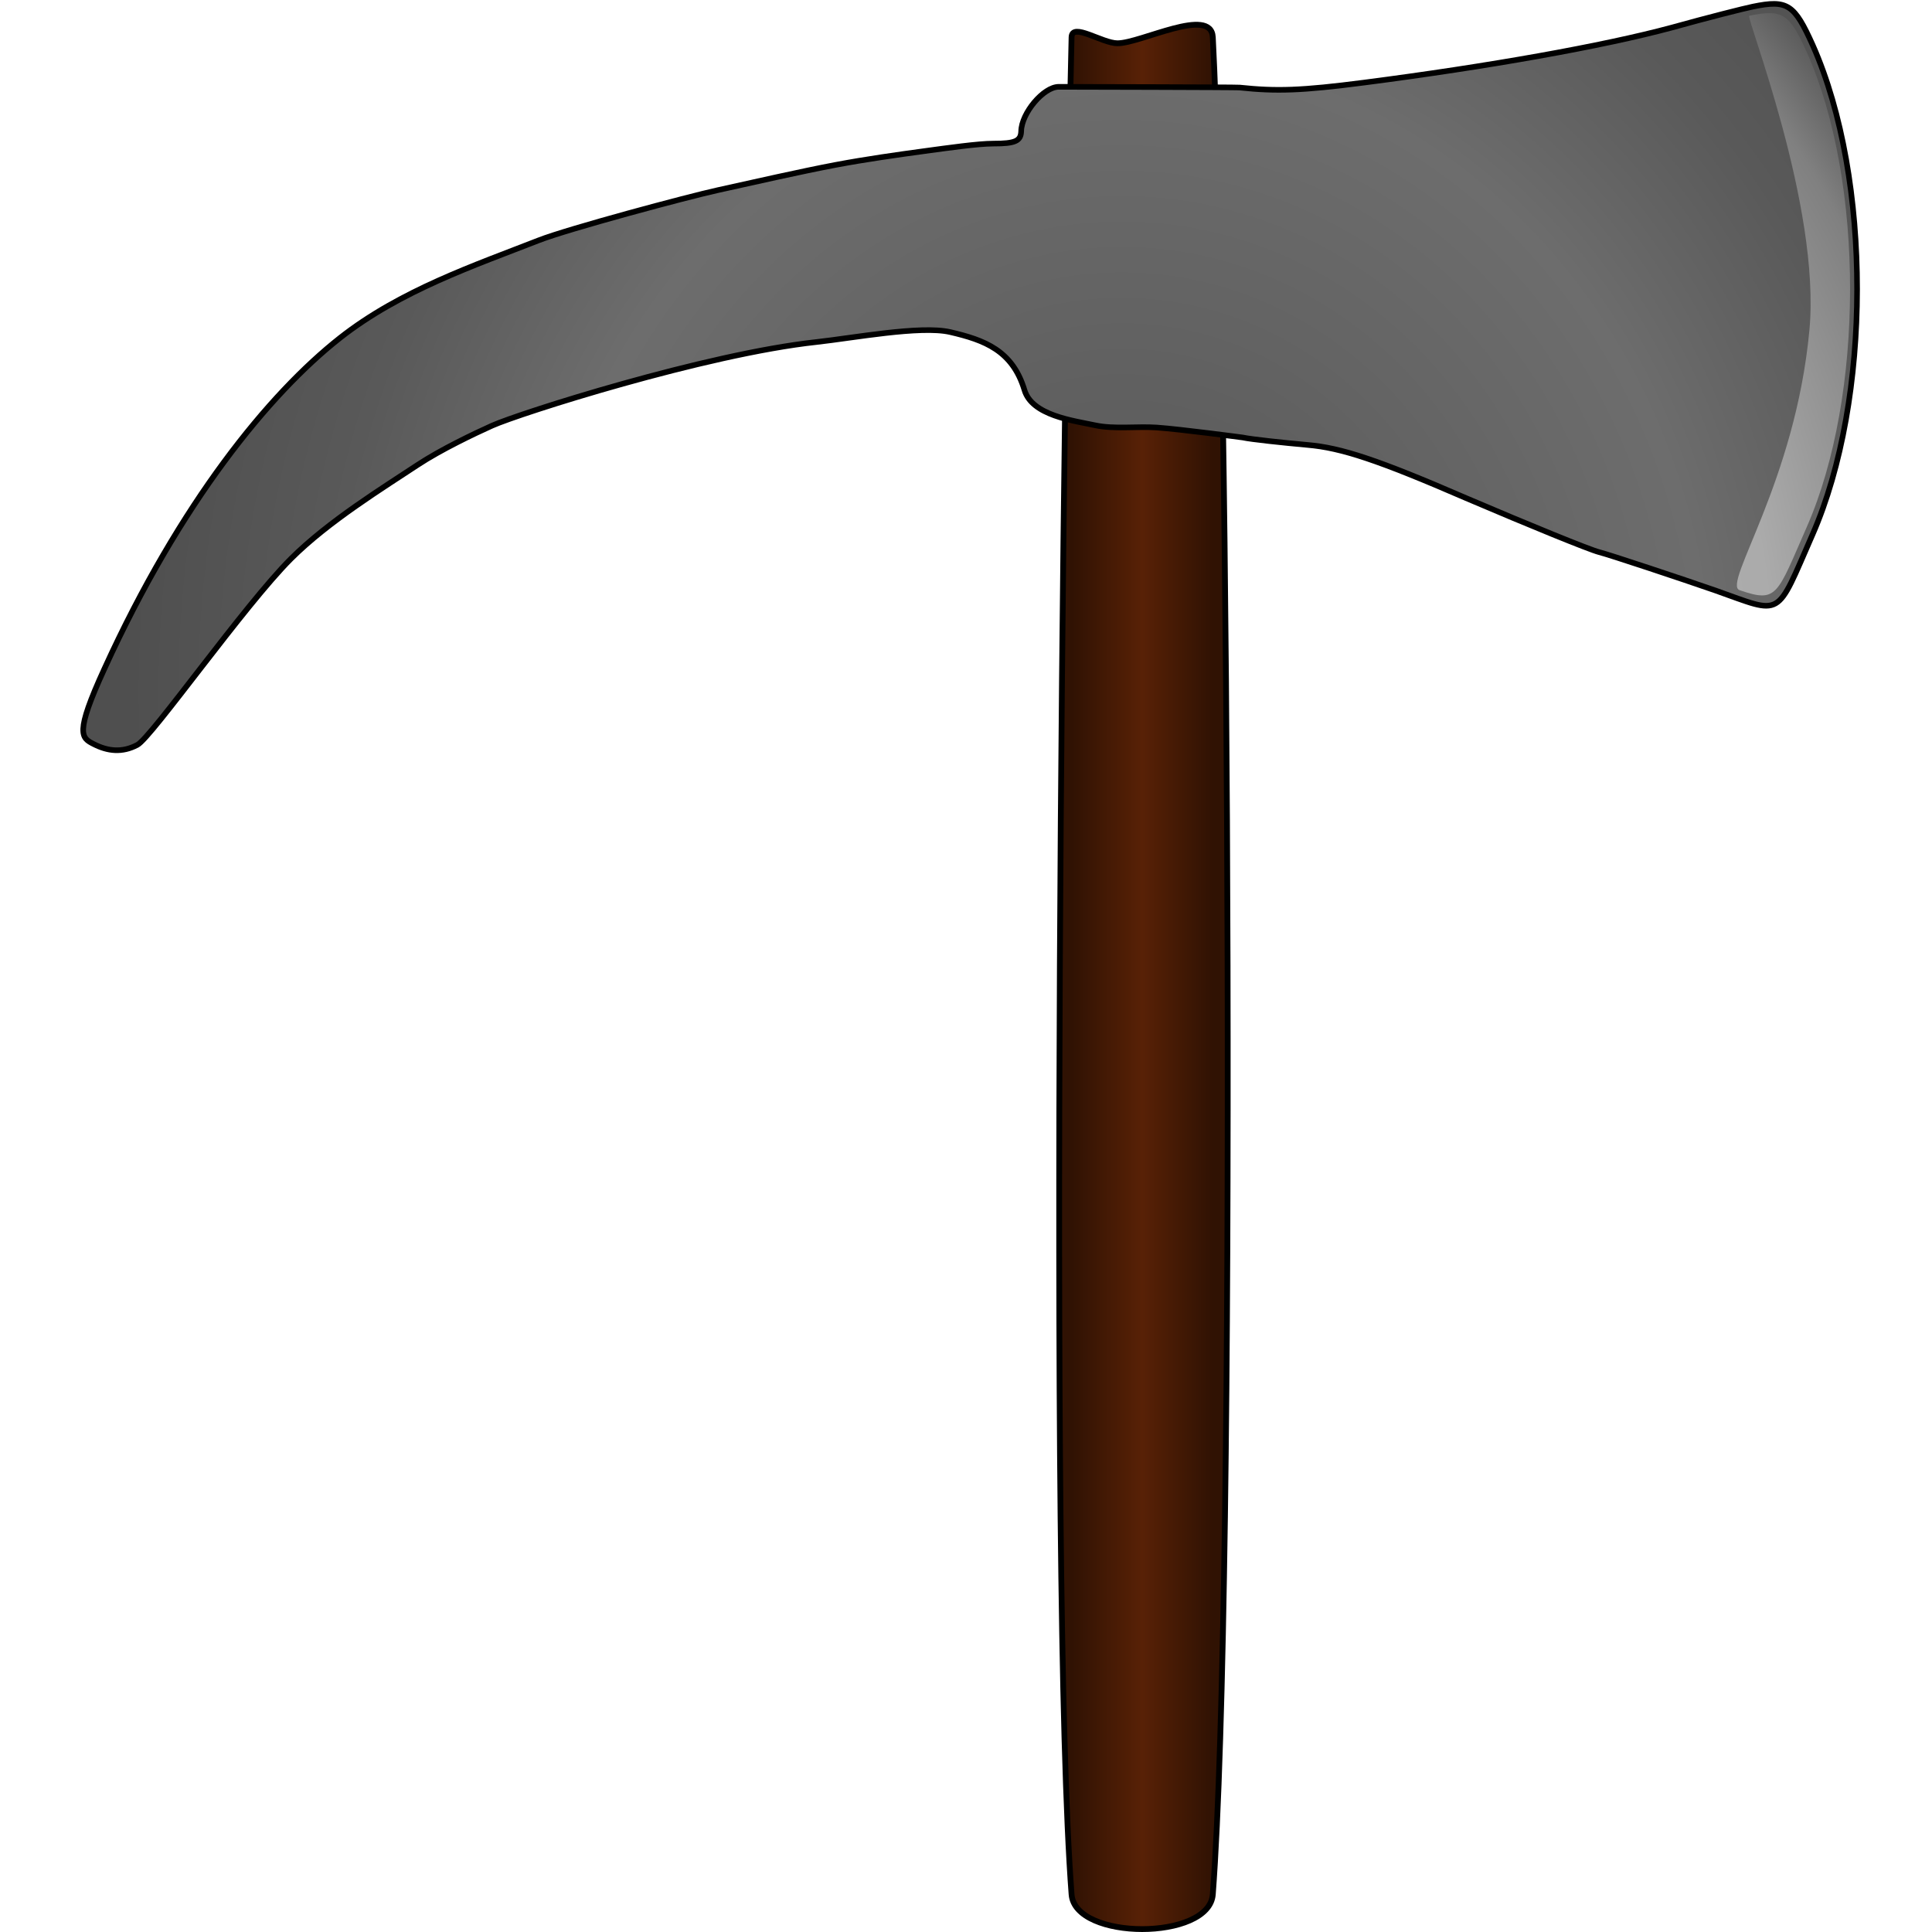
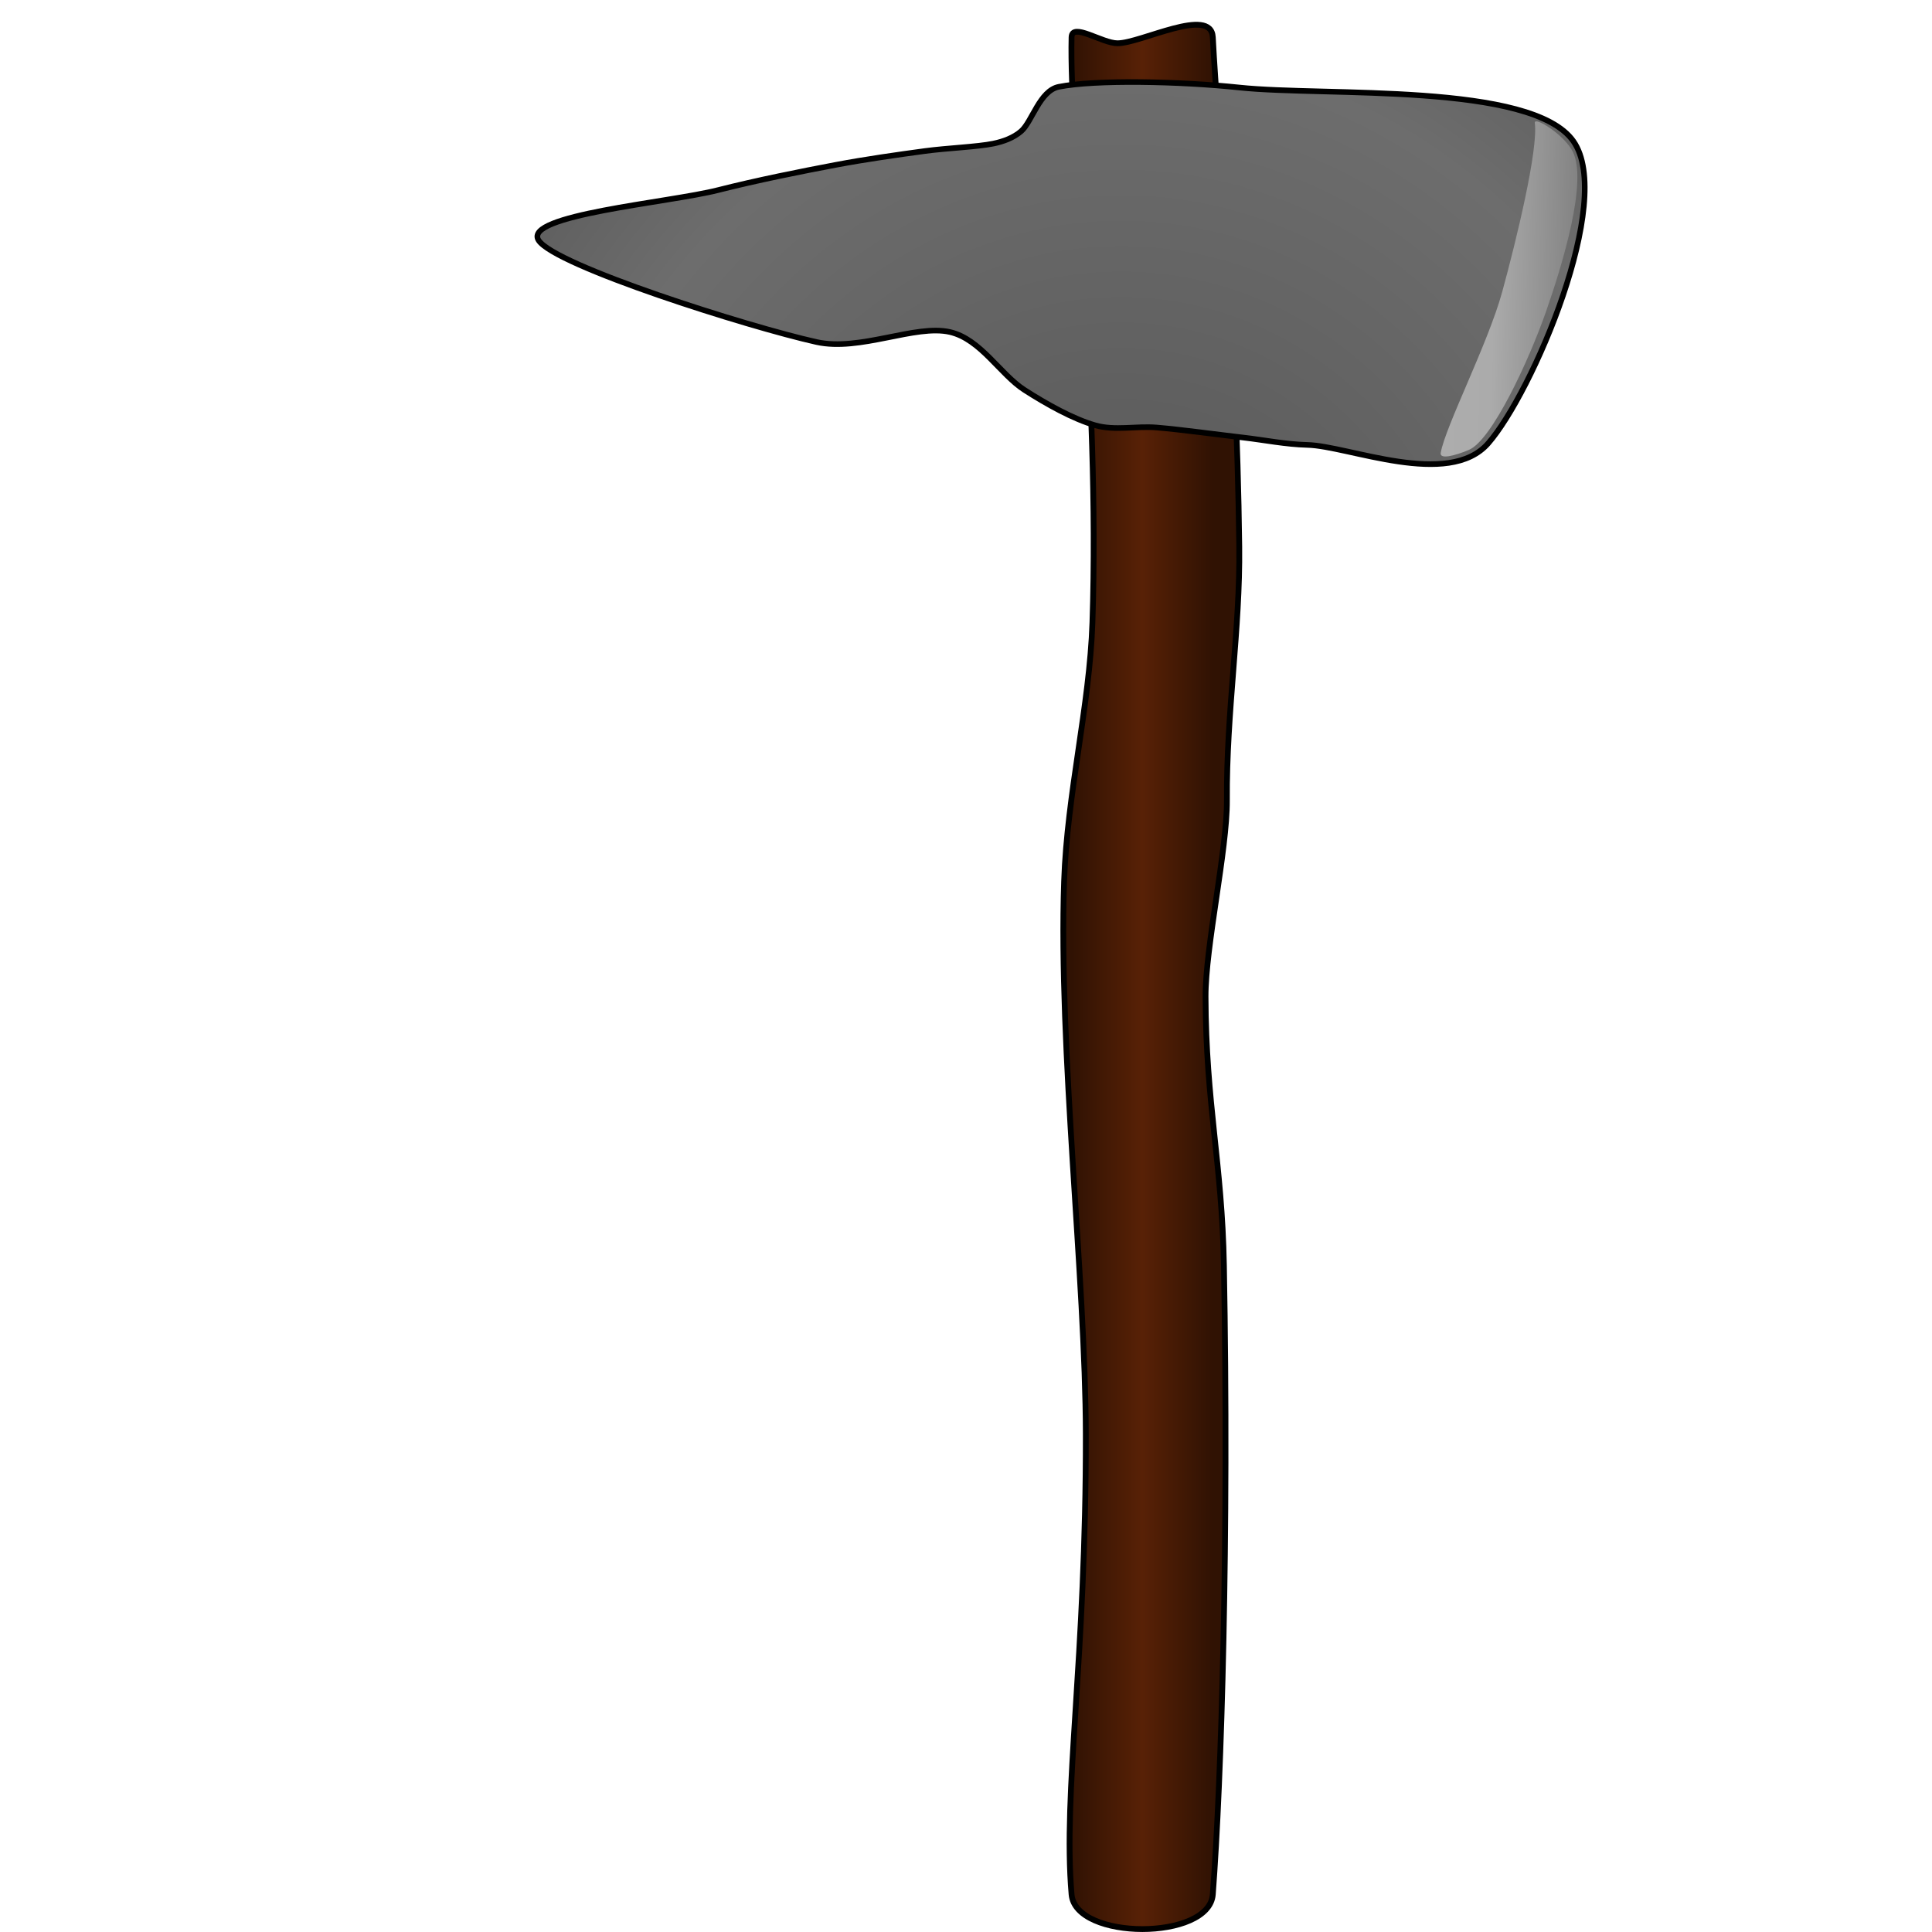
<svg xmlns="http://www.w3.org/2000/svg" width="100px" height="100px" viewBox="0 0 100 100" version="1.1" xml:space="preserve" style="fill-rule:evenodd;clip-rule:evenodd;stroke-linecap:round;stroke-linejoin:round;stroke-miterlimit:1.5;">
  <g>
-     <path d="M62.775,1.927c-0.084,-1.62 -3.715,0.313 -4.934,0.313c-0.799,0 -2.357,-1.1 -2.377,-0.313c-0.396,15.969 -1.218,80.107 0,96.129c0.182,2.392 7.129,2.392 7.311,0c1.218,-16.022 0.822,-80.16 0,-96.129l0,0Z" style="fill:url(#_Linear1);stroke:#000;stroke-width:0.3px;" />
-     <path d="M90.73,0.342c-0.453,0.092 -2.348,0.57 -4.193,1.084c-3.537,0.956 -9.522,2.021 -15.927,2.848c-3.269,0.423 -4.543,0.459 -6.455,0.257c-0.133,-0.018 -8.817,-0.037 -9.355,-0.037c-0.787,0 -1.927,1.36 -1.944,2.297c-0.017,0.514 -0.318,0.642 -1.442,0.642c-0.788,0 -2.372,0.226 -3.553,0.386c-1.362,0.184 -3.081,0.427 -4.611,0.716c-1.783,0.337 -4.275,0.906 -6.086,1.305c-1.595,0.35 -7.753,2.002 -9.285,2.601c-3.26,1.276 -7.157,2.59 -10.283,5.052c-3.662,2.884 -8.263,8.512 -12.186,17.109c-1.56,3.399 -1.191,3.589 -0.563,3.91c0.733,0.376 1.478,0.459 2.262,0.043c0.734,-0.389 5.536,-7.221 7.952,-9.636c1.947,-1.945 4.816,-3.703 6.548,-4.852c1.222,-0.807 2.977,-1.638 3.855,-2.033c1.43,-0.642 11.046,-3.708 16.796,-4.331c1.862,-0.203 5.39,-0.867 6.912,-0.517c1.794,0.413 3.232,0.957 3.852,2.996c0.385,1.323 2.511,1.586 3.668,1.833c0.969,0.207 2.173,0.046 3.172,0.113c1.244,0.087 4.462,0.517 4.462,0.517c0.402,0.091 2.11,0.273 3.351,0.384c1.743,0.148 3.638,0.772 8.215,2.756c3.268,1.396 6.371,2.663 6.874,2.792c0.519,0.128 4.325,1.395 6.019,1.984c3.536,1.249 3.101,1.506 5.028,-2.885c3.069,-6.999 3.086,-18.406 0.018,-25.33c-0.955,-2.132 -1.307,-2.371 -3.101,-2.004l0,0Z" style="fill:url(#_Radial2);stroke:#000;stroke-width:0.29px;stroke-linecap:butt;stroke-miterlimit:1.414;" />
-     <path d="M90.541,0.816c-0.198,0.038 3.711,9.832 3.114,16.268c-0.728,7.854 -4.518,13.149 -3.617,13.461c0.202,0.071 -0.238,-0.083 0,0c1.967,0.678 1.922,0.28 3.487,-3.284c2.968,-6.772 2.985,-17.808 0.017,-24.509c-0.925,-2.06 -1.266,-2.292 -3.001,-1.936l0,0Z" style="fill:url(#_Radial3);" />
+     <path d="M62.775,1.927c-0.084,-1.62 -3.715,0.313 -4.934,0.313c-0.799,0 -2.357,-1.1 -2.377,-0.313c-0.13,5.222 1.483,18.134 1.08,30.285c-0.144,4.341 -1.312,8.855 -1.466,13.408c-0.293,8.702 1.108,20.581 1.123,28.607c0.022,11.643 -1.193,18.533 -0.737,23.829c0.206,2.39 7.129,2.392 7.311,0c0.449,-5.911 0.834,-18.429 0.575,-32.566c-0.096,-5.273 -0.936,-8.382 -0.951,-13.894c-0.008,-2.6 1.12,-7.601 1.105,-10.169c-0.028,-4.607 0.691,-8.868 0.64,-13.136c-0.138,-11.445 -1.112,-21.379 -1.369,-26.364l0,0Z" style="fill:url(#_Linear1);stroke:#000;stroke-width:0.3px;" />
+     <path d="M81.441,7.313c-2.145,-3.07 -12.846,-2.312 -17.286,-2.782c-3.101,-0.328 -7.472,-0.414 -9.355,-0.037c-0.984,0.197 -1.38,1.807 -1.944,2.297c-0.397,0.345 -0.927,0.536 -1.442,0.642c-0.832,0.171 -2.372,0.227 -3.553,0.386c-1.361,0.184 -3.083,0.427 -4.611,0.716c-1.783,0.337 -4.075,0.794 -6.086,1.305c-2.562,0.651 -10.134,1.29 -9.285,2.601c0.849,1.31 10.832,4.471 14.381,5.262c2.255,0.503 5.118,-0.93 6.912,-0.517c1.585,0.365 2.599,2.191 3.852,2.996c1.15,0.739 2.528,1.509 3.668,1.833c1.018,0.29 2.118,0.026 3.172,0.113c1.272,0.105 3.16,0.367 4.462,0.517c1.117,0.129 2.227,0.357 3.351,0.384c2.117,0.051 7.296,2.265 9.349,-0.079c2.294,-2.62 6.56,-12.568 4.415,-15.637Z" style="fill:url(#_Radial2);stroke:#000;stroke-width:0.29px;stroke-linecap:butt;stroke-miterlimit:1.414;" />
+     <path d="M79.442,6.361c0.181,1.372 -0.938,6.01 -1.69,8.753c-0.736,2.681 -2.95,6.974 -3.181,8.329c-0.057,0.337 0.684,0.17 1.462,-0.159c1.186,-0.5 3.088,-4.581 3.986,-7.149c0.894,-2.556 2.14,-6.718 1.402,-8.256c-0.429,-0.897 -2.027,-1.885 -1.979,-1.518Z" style="fill:url(#_Linear3);" />
  </g>
  <defs>
    <linearGradient id="_Linear1" x1="0" y1="0" x2="1" y2="0" gradientUnits="userSpaceOnUse" gradientTransform="matrix(7.3104,0,0,7.3104,55.4643,49.9914)">
      <stop offset="0" style="stop-color:#301203;stop-opacity:1" />
      <stop offset="0.5" style="stop-color:#582106;stop-opacity:1" />
      <stop offset="1" style="stop-color:#301203;stop-opacity:1" />
    </linearGradient>
    <radialGradient id="_Radial2" cx="0" cy="0" r="1" gradientUnits="userSpaceOnUse" gradientTransform="matrix(-0.305187,-55.9107,51.3713,-0.321168,58.1494,35.8064)">
      <stop offset="0" style="stop-color:#545454;stop-opacity:1" />
      <stop offset="0.59" style="stop-color:#6d6d6d;stop-opacity:1" />
      <stop offset="0.8" style="stop-color:#595959;stop-opacity:1" />
      <stop offset="1" style="stop-color:#4f4f4f;stop-opacity:1" />
    </radialGradient>
-     <radialGradient id="_Radial3" cx="0" cy="0" r="1" gradientUnits="userSpaceOnUse" gradientTransform="matrix(-0.295288,-54.0923,49.7006,-0.310773,59.0204,35.1259)">
+     <linearGradient id="_Linear3" x1="0" y1="0" x2="1" y2="0" gradientUnits="userSpaceOnUse" gradientTransform="matrix(24.1914,0.357923,-0.357923,24.1914,61.2778,17.1224)">
      <stop offset="0" style="stop-color:#b8b8b8;stop-opacity:1" />
      <stop offset="0.66" style="stop-color:#ababab;stop-opacity:1" />
      <stop offset="0.85" style="stop-color:#808080;stop-opacity:1" />
      <stop offset="1" style="stop-color:#333;stop-opacity:1" />
-     </radialGradient>
+     </linearGradient>
  </defs>
</svg>
